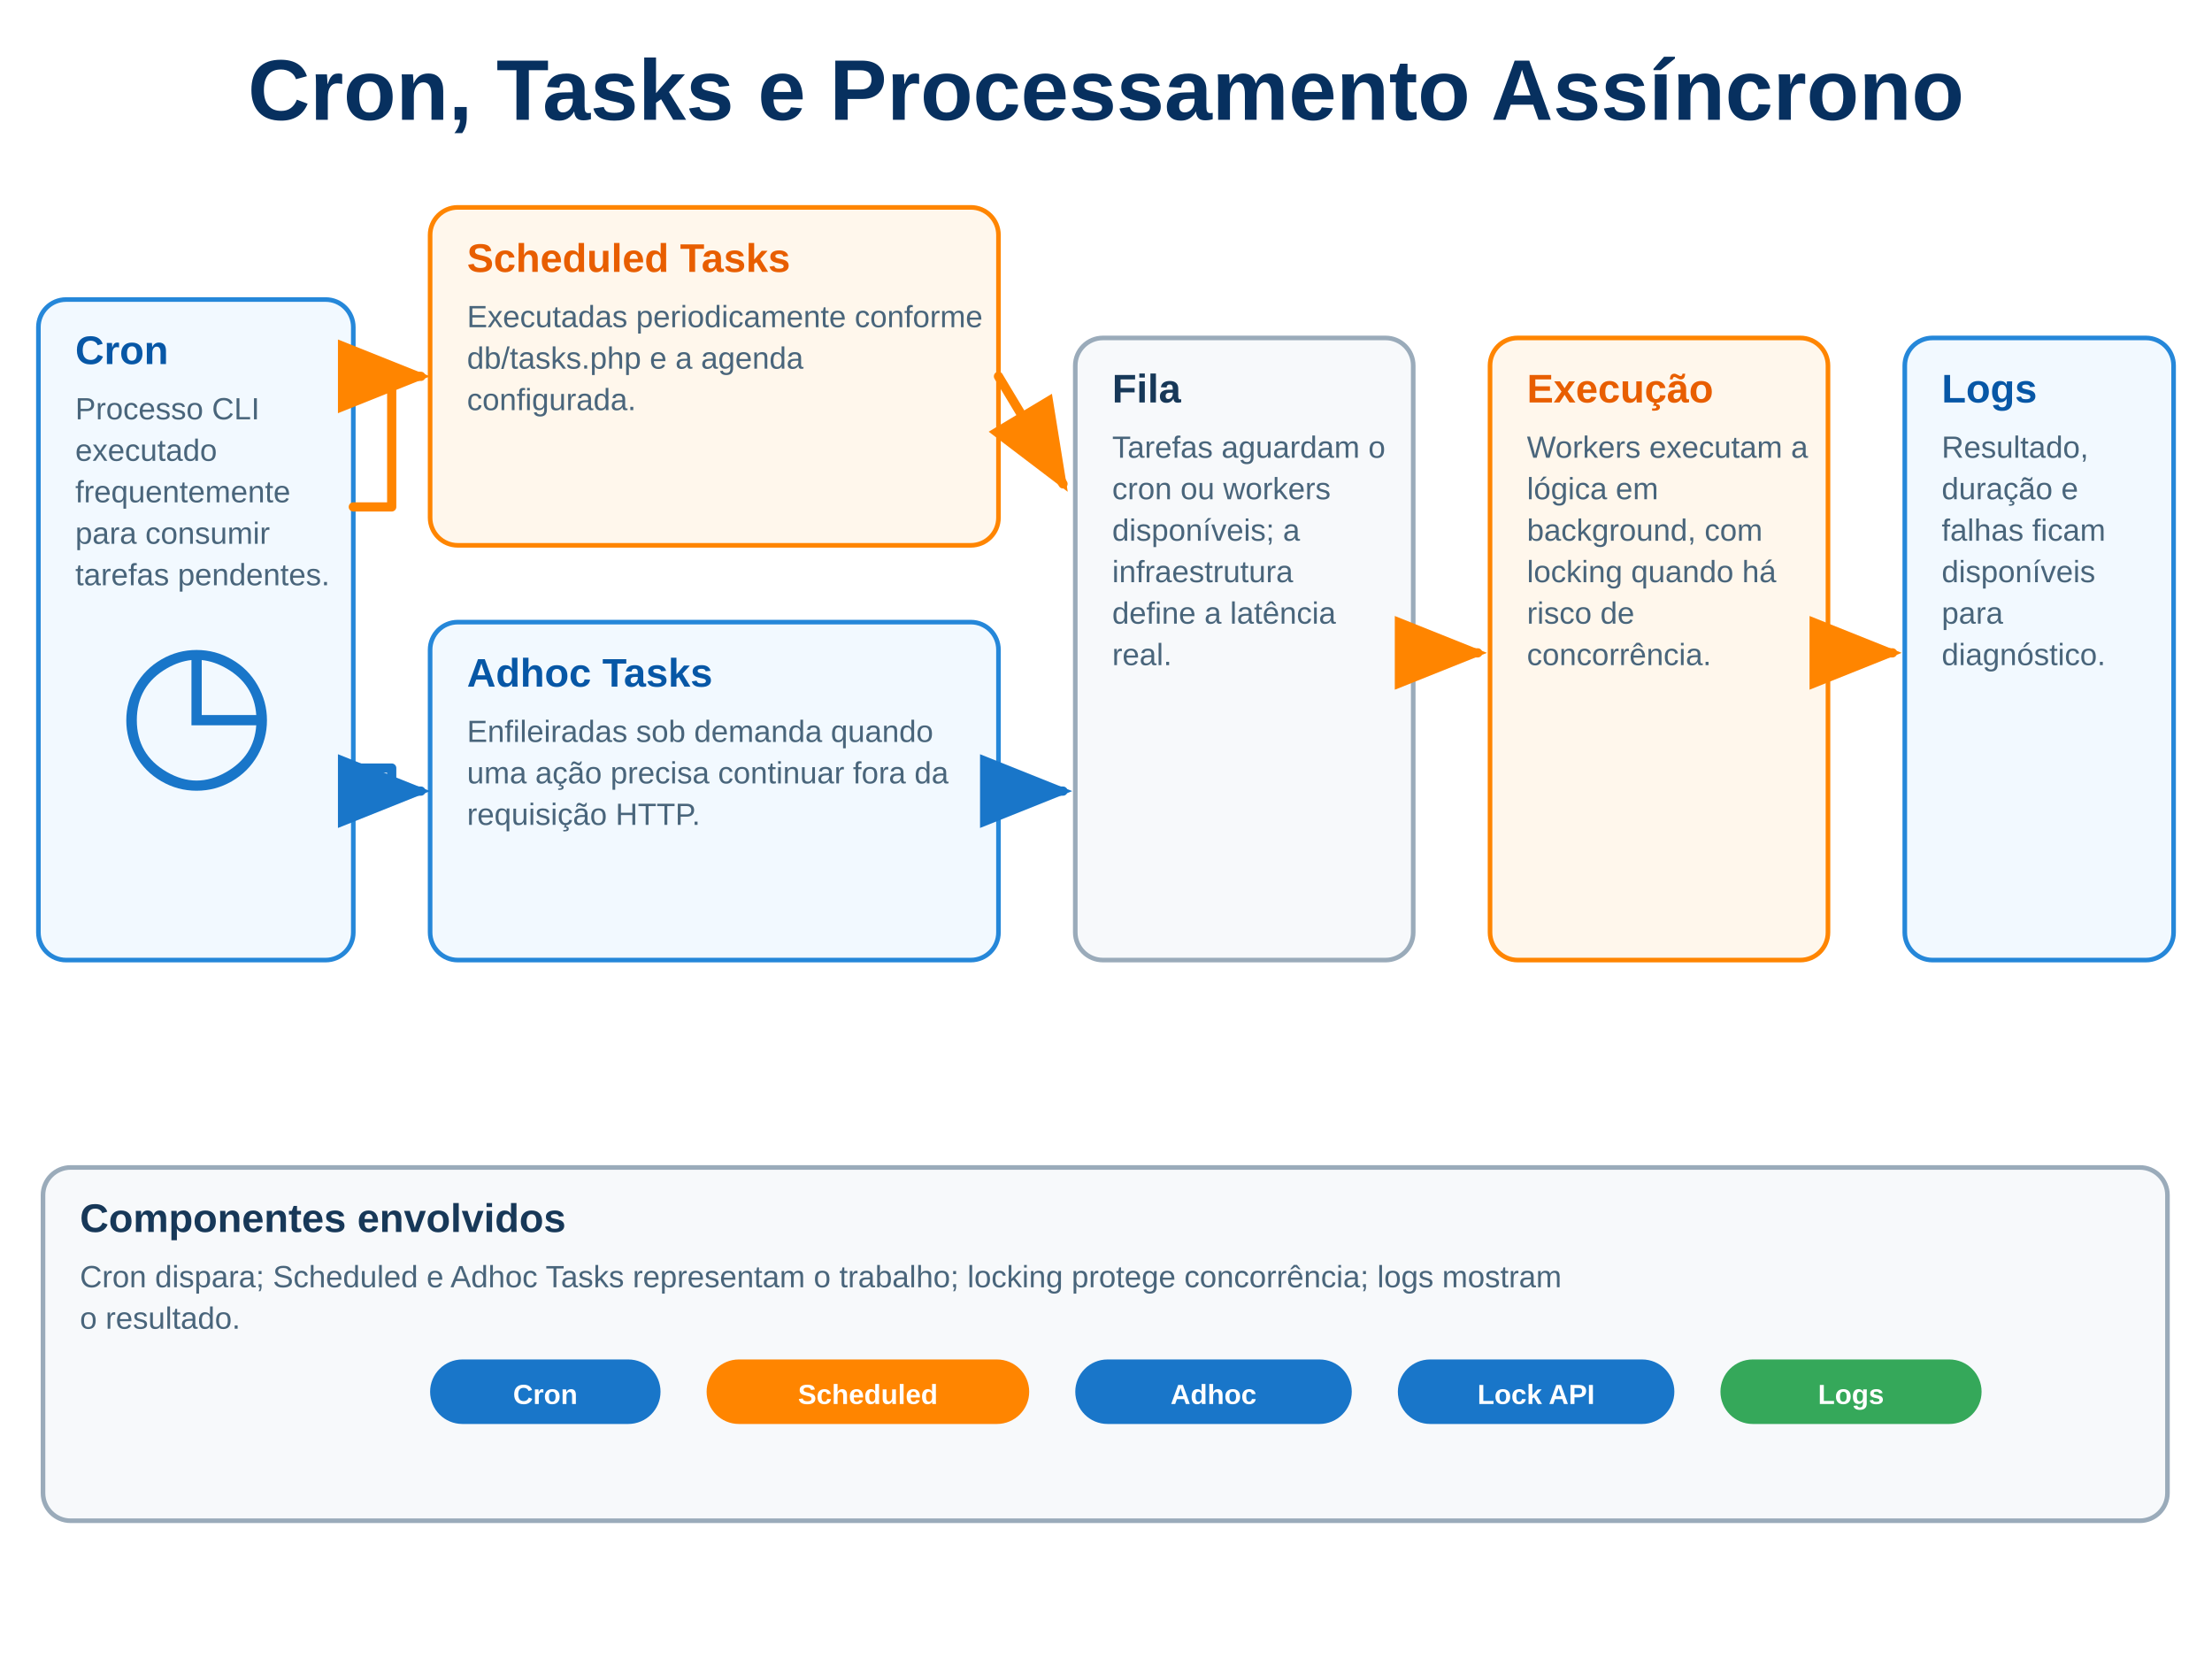
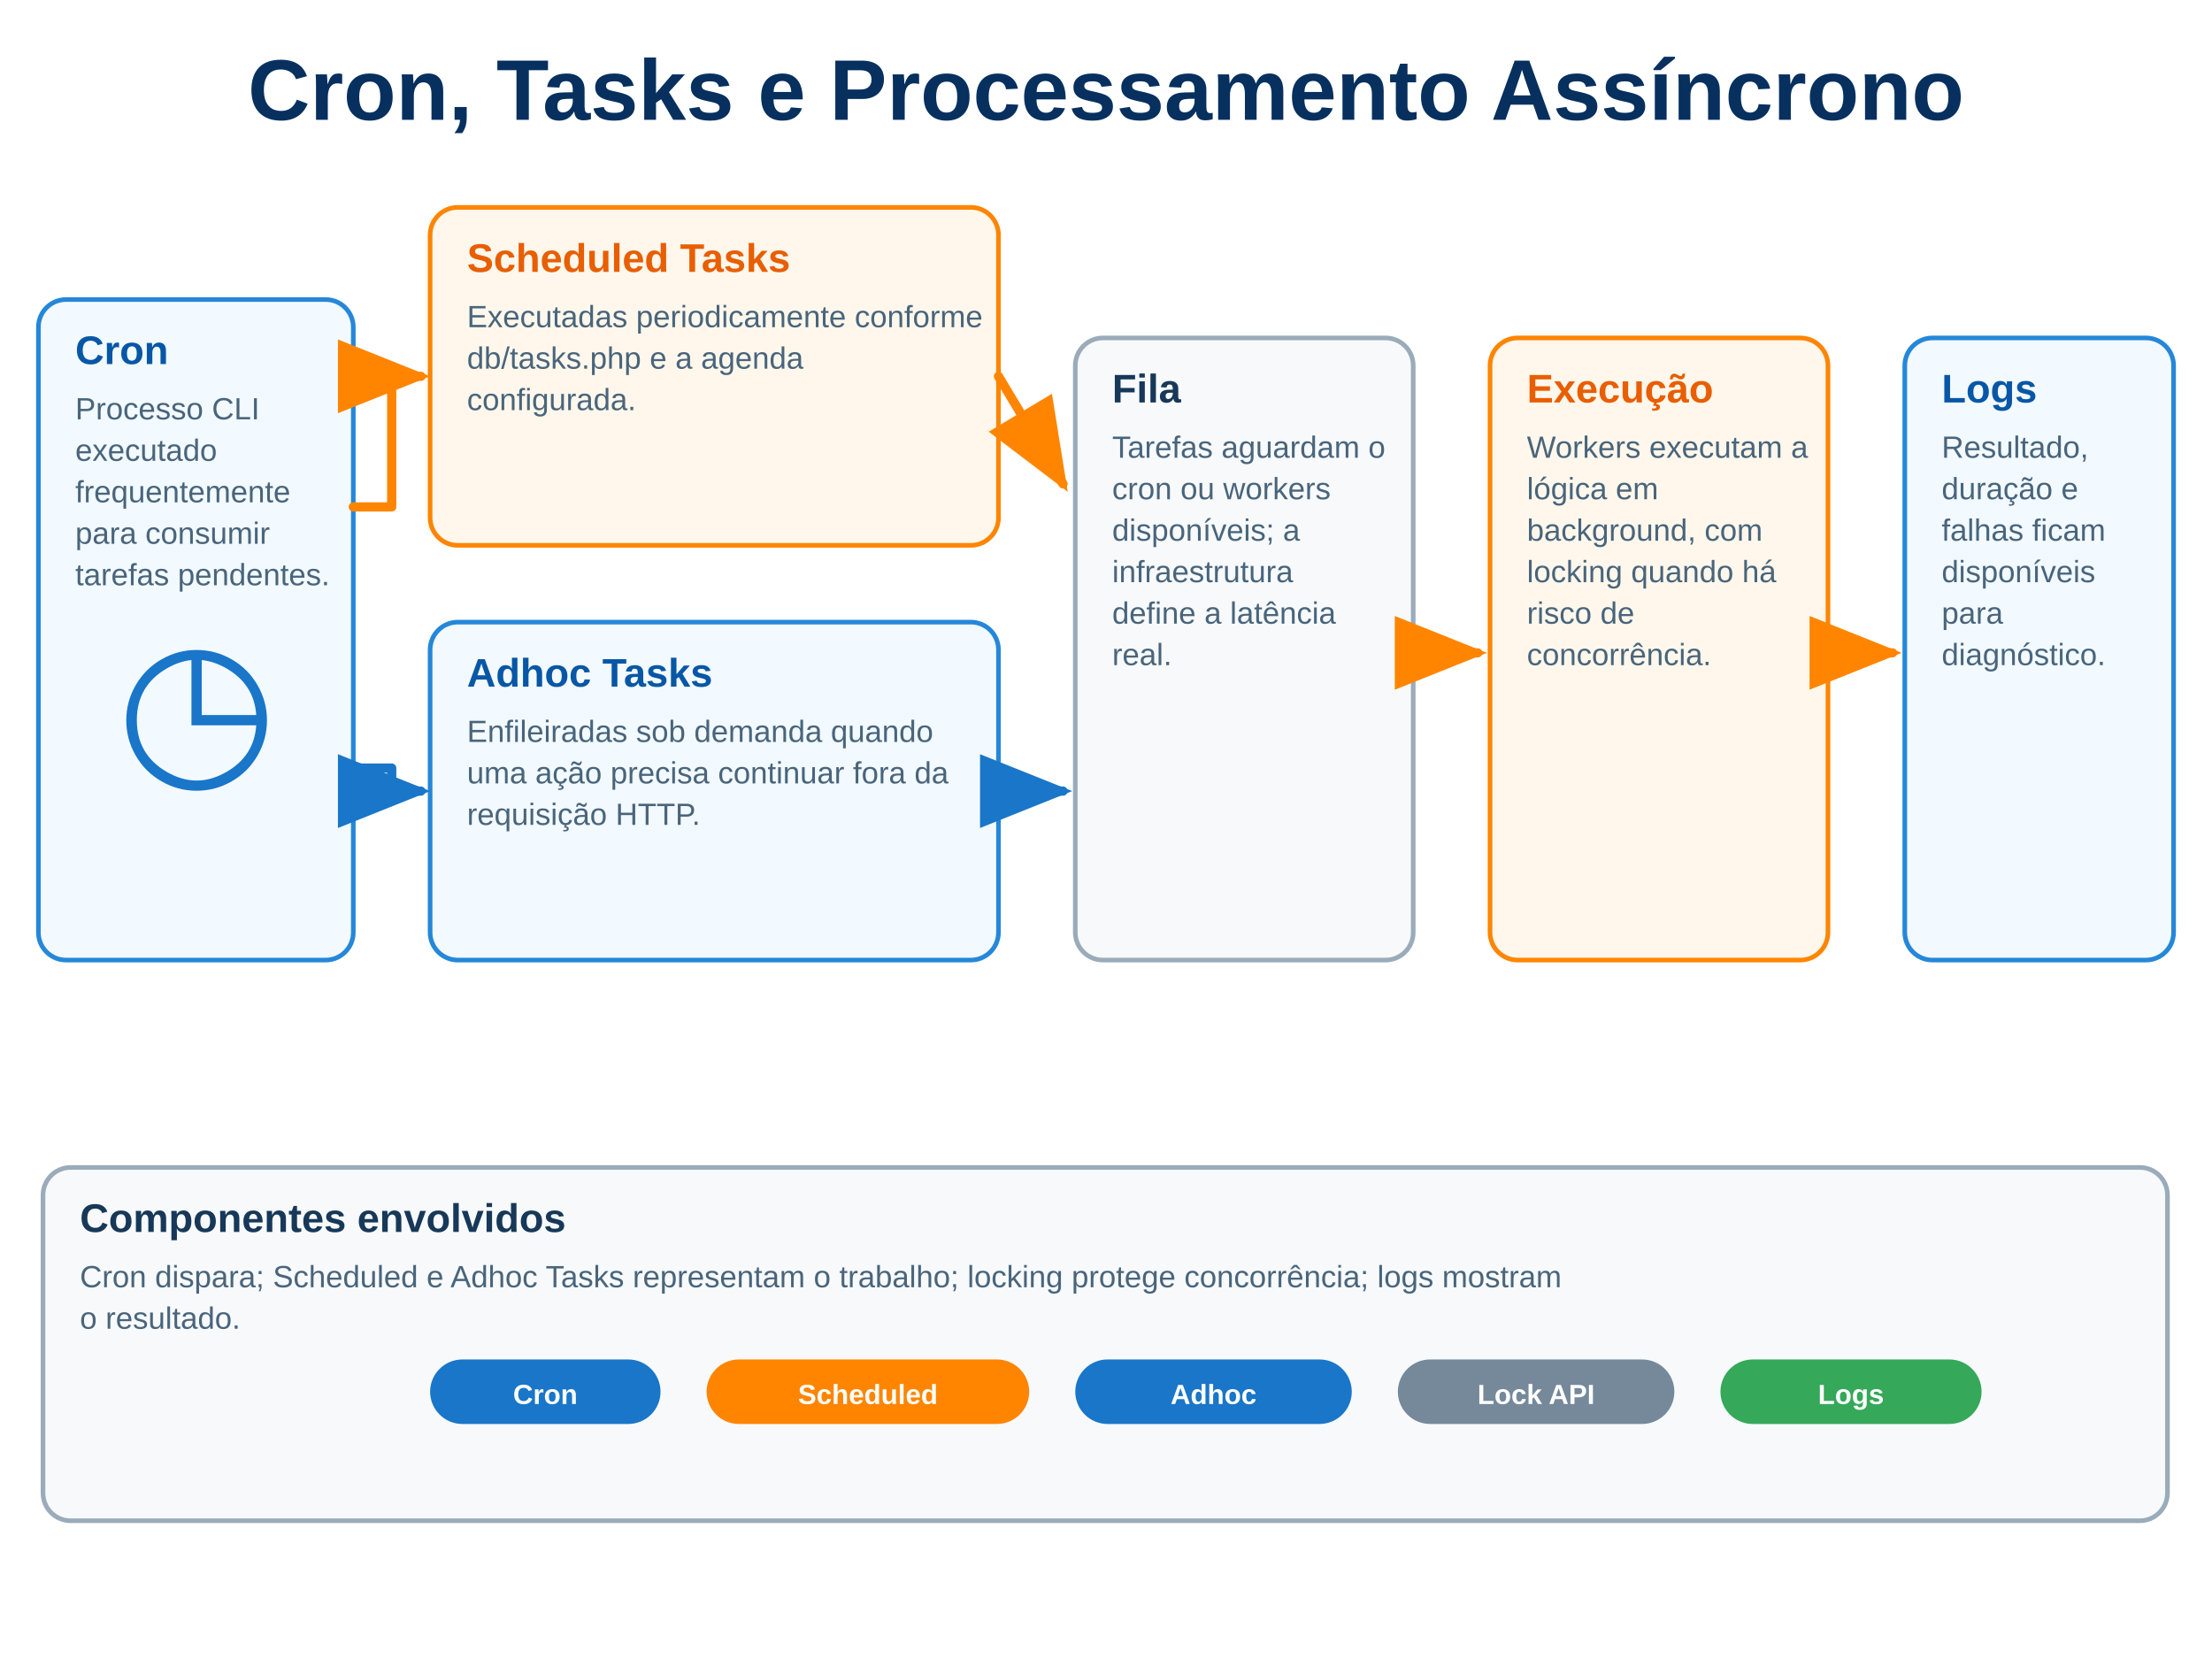
<svg xmlns="http://www.w3.org/2000/svg" width="1440" height="1080" viewBox="0 0 1440 1080">
  <defs>
    <marker id="arrow" markerWidth="12" markerHeight="12" refX="9" refY="4" orient="auto" markerUnits="strokeWidth">
      <path d="M0,0 L0,8 L10,4 z" fill="context-stroke" />
    </marker>
    <linearGradient id="core" x1="0" y1="0" x2="1" y2="1">
      <stop offset="0" stop-color="#fff8ee" />
      <stop offset="1" stop-color="#ffe4bd" />
    </linearGradient>
  </defs>
  <rect width="1440" height="1080" fill="#fff" />
  <text x="720" y="78" font-family="Arial,Helvetica,sans-serif" font-size="56" font-weight="800" fill="#07305f" text-anchor="middle">Cron, Tasks e Processamento Assíncrono</text>
  <g>
    <rect x="25" y="195" width="205" height="430" rx="18" fill="#f2f9ff" stroke="#2587d9" stroke-width="3" />
    <text x="49" y="237" font-family="Arial,Helvetica,sans-serif" font-size="26" font-weight="700" fill="#0757a6" text-anchor="start">Cron</text>
    <text x="49" y="273" font-family="Arial,Helvetica,sans-serif" font-size="20" font-weight="400" fill="#49657b" text-anchor="start">Processo CLI</text>
    <text x="49" y="300" font-family="Arial,Helvetica,sans-serif" font-size="20" font-weight="400" fill="#49657b" text-anchor="start">executado</text>
    <text x="49" y="327" font-family="Arial,Helvetica,sans-serif" font-size="20" font-weight="400" fill="#49657b" text-anchor="start">frequentemente</text>
    <text x="49" y="354" font-family="Arial,Helvetica,sans-serif" font-size="20" font-weight="400" fill="#49657b" text-anchor="start">para consumir</text>
    <text x="49" y="381" font-family="Arial,Helvetica,sans-serif" font-size="20" font-weight="400" fill="#49657b" text-anchor="start">tarefas pendentes.</text>
  </g>
  <text x="128" y="500" font-family="Arial,Helvetica,sans-serif" font-size="120" font-weight="700" fill="#1976c9" text-anchor="middle">◷</text>
  <g>
    <rect x="280" y="135" width="370" height="220" rx="18" fill="#fff7ec" stroke="#ff8500" stroke-width="3" />
    <text x="304" y="177" font-family="Arial,Helvetica,sans-serif" font-size="26" font-weight="700" fill="#e85e00" text-anchor="start">Scheduled Tasks</text>
    <text x="304" y="213" font-family="Arial,Helvetica,sans-serif" font-size="20" font-weight="400" fill="#49657b" text-anchor="start">Executadas periodicamente conforme</text>
    <text x="304" y="240" font-family="Arial,Helvetica,sans-serif" font-size="20" font-weight="400" fill="#49657b" text-anchor="start">db/tasks.php e a agenda</text>
    <text x="304" y="267" font-family="Arial,Helvetica,sans-serif" font-size="20" font-weight="400" fill="#49657b" text-anchor="start">configurada.</text>
  </g>
  <g>
    <rect x="280" y="405" width="370" height="220" rx="18" fill="#f2f9ff" stroke="#2587d9" stroke-width="3" />
    <text x="304" y="447" font-family="Arial,Helvetica,sans-serif" font-size="26" font-weight="700" fill="#0757a6" text-anchor="start">Adhoc Tasks</text>
    <text x="304" y="483" font-family="Arial,Helvetica,sans-serif" font-size="20" font-weight="400" fill="#49657b" text-anchor="start">Enfileiradas sob demanda quando</text>
    <text x="304" y="510" font-family="Arial,Helvetica,sans-serif" font-size="20" font-weight="400" fill="#49657b" text-anchor="start">uma ação precisa continuar fora da</text>
    <text x="304" y="537" font-family="Arial,Helvetica,sans-serif" font-size="20" font-weight="400" fill="#49657b" text-anchor="start">requisição HTTP.</text>
  </g>
  <polyline points="230,330 255,330 255,245 274,245" fill="none" stroke="#ff8500" stroke-width="6" stroke-linecap="round" stroke-linejoin="round" marker-end="url(#arrow)" />
  <polyline points="230,500 255,500 255,515 274,515" fill="none" stroke="#1976c9" stroke-width="6" stroke-linecap="round" stroke-linejoin="round" marker-end="url(#arrow)" />
  <g>
    <rect x="700" y="220" width="220" height="405" rx="18" fill="#f7f9fb" stroke="#9aabba" stroke-width="3" />
    <text x="724" y="262" font-family="Arial,Helvetica,sans-serif" font-size="26" font-weight="700" fill="#173858" text-anchor="start">Fila</text>
    <text x="724" y="298" font-family="Arial,Helvetica,sans-serif" font-size="20" font-weight="400" fill="#49657b" text-anchor="start">Tarefas aguardam o</text>
    <text x="724" y="325" font-family="Arial,Helvetica,sans-serif" font-size="20" font-weight="400" fill="#49657b" text-anchor="start">cron ou workers</text>
    <text x="724" y="352" font-family="Arial,Helvetica,sans-serif" font-size="20" font-weight="400" fill="#49657b" text-anchor="start">disponíveis; a</text>
    <text x="724" y="379" font-family="Arial,Helvetica,sans-serif" font-size="20" font-weight="400" fill="#49657b" text-anchor="start">infraestrutura</text>
    <text x="724" y="406" font-family="Arial,Helvetica,sans-serif" font-size="20" font-weight="400" fill="#49657b" text-anchor="start">define a latência</text>
    <text x="724" y="433" font-family="Arial,Helvetica,sans-serif" font-size="20" font-weight="400" fill="#49657b" text-anchor="start">real.</text>
  </g>
  <path d="M 650 245 L 692 315" fill="none" stroke="#ff8500" stroke-width="6" stroke-linecap="round" marker-end="url(#arrow)" />
  <path d="M 650 515 L 692 515" fill="none" stroke="#1976c9" stroke-width="6" stroke-linecap="round" marker-end="url(#arrow)" />
  <g>
    <rect x="970" y="220" width="220" height="405" rx="18" fill="#fff7ec" stroke="#ff8500" stroke-width="3" />
    <text x="994" y="262" font-family="Arial,Helvetica,sans-serif" font-size="26" font-weight="700" fill="#e85e00" text-anchor="start">Execução</text>
    <text x="994" y="298" font-family="Arial,Helvetica,sans-serif" font-size="20" font-weight="400" fill="#49657b" text-anchor="start">Workers executam a</text>
    <text x="994" y="325" font-family="Arial,Helvetica,sans-serif" font-size="20" font-weight="400" fill="#49657b" text-anchor="start">lógica em</text>
    <text x="994" y="352" font-family="Arial,Helvetica,sans-serif" font-size="20" font-weight="400" fill="#49657b" text-anchor="start">background, com</text>
    <text x="994" y="379" font-family="Arial,Helvetica,sans-serif" font-size="20" font-weight="400" fill="#49657b" text-anchor="start">locking quando há</text>
    <text x="994" y="406" font-family="Arial,Helvetica,sans-serif" font-size="20" font-weight="400" fill="#49657b" text-anchor="start">risco de</text>
    <text x="994" y="433" font-family="Arial,Helvetica,sans-serif" font-size="20" font-weight="400" fill="#49657b" text-anchor="start">concorrência.</text>
  </g>
  <path d="M 920 425 L 962 425" fill="none" stroke="#ff8500" stroke-width="6" stroke-linecap="round" marker-end="url(#arrow)" />
  <g>
    <rect x="1240" y="220" width="175" height="405" rx="18" fill="#f2f9ff" stroke="#2587d9" stroke-width="3" />
    <text x="1264" y="262" font-family="Arial,Helvetica,sans-serif" font-size="26" font-weight="700" fill="#0757a6" text-anchor="start">Logs</text>
    <text x="1264" y="298" font-family="Arial,Helvetica,sans-serif" font-size="20" font-weight="400" fill="#49657b" text-anchor="start">Resultado,</text>
    <text x="1264" y="325" font-family="Arial,Helvetica,sans-serif" font-size="20" font-weight="400" fill="#49657b" text-anchor="start">duração e</text>
    <text x="1264" y="352" font-family="Arial,Helvetica,sans-serif" font-size="20" font-weight="400" fill="#49657b" text-anchor="start">falhas ficam</text>
    <text x="1264" y="379" font-family="Arial,Helvetica,sans-serif" font-size="20" font-weight="400" fill="#49657b" text-anchor="start">disponíveis</text>
    <text x="1264" y="406" font-family="Arial,Helvetica,sans-serif" font-size="20" font-weight="400" fill="#49657b" text-anchor="start">para</text>
    <text x="1264" y="433" font-family="Arial,Helvetica,sans-serif" font-size="20" font-weight="400" fill="#49657b" text-anchor="start">diagnóstico.</text>
  </g>
  <path d="M 1190 425 L 1232 425" fill="none" stroke="#ff8500" stroke-width="6" stroke-linecap="round" marker-end="url(#arrow)" />
  <g>
    <rect x="28" y="760" width="1383" height="230" rx="18" fill="#f7f9fb" stroke="#9aabba" stroke-width="3" />
    <text x="52" y="802" font-family="Arial,Helvetica,sans-serif" font-size="26" font-weight="700" fill="#173858" text-anchor="start">Componentes envolvidos</text>
    <text x="52" y="838" font-family="Arial,Helvetica,sans-serif" font-size="20" font-weight="400" fill="#49657b" text-anchor="start">Cron dispara; Scheduled e Adhoc Tasks representam o trabalho; locking protege concorrência; logs mostram</text>
    <text x="52" y="865" font-family="Arial,Helvetica,sans-serif" font-size="20" font-weight="400" fill="#49657b" text-anchor="start">o resultado.</text>
  </g>
  <rect x="280" y="885" width="150" height="42" rx="21" fill="#1976c9" />
  <text x="355" y="914" font-family="Arial,Helvetica,sans-serif" font-size="18" font-weight="700" fill="#fff" text-anchor="middle">Cron</text>
  <rect x="460" y="885" width="210" height="42" rx="21" fill="#ff8500" />
  <text x="565" y="914" font-family="Arial,Helvetica,sans-serif" font-size="18" font-weight="700" fill="#fff" text-anchor="middle">Scheduled</text>
  <rect x="700" y="885" width="180" height="42" rx="21" fill="#1976c9" />
  <text x="790" y="914" font-family="Arial,Helvetica,sans-serif" font-size="18" font-weight="700" fill="#fff" text-anchor="middle">Adhoc</text>
-   <rect x="910" y="885" width="180" height="42" rx="21" fill="#1976c9" />
+   <rect x="910" y="885" width="180" height="42" rx="21" fill="#75899a" />
  <text x="1000" y="914" font-family="Arial,Helvetica,sans-serif" font-size="18" font-weight="700" fill="#fff" text-anchor="middle">Lock API</text>
  <rect x="1120" y="885" width="170" height="42" rx="21" fill="#35a85a" />
  <text x="1205" y="914" font-family="Arial,Helvetica,sans-serif" font-size="18" font-weight="700" fill="#fff" text-anchor="middle">Logs</text>
</svg>
